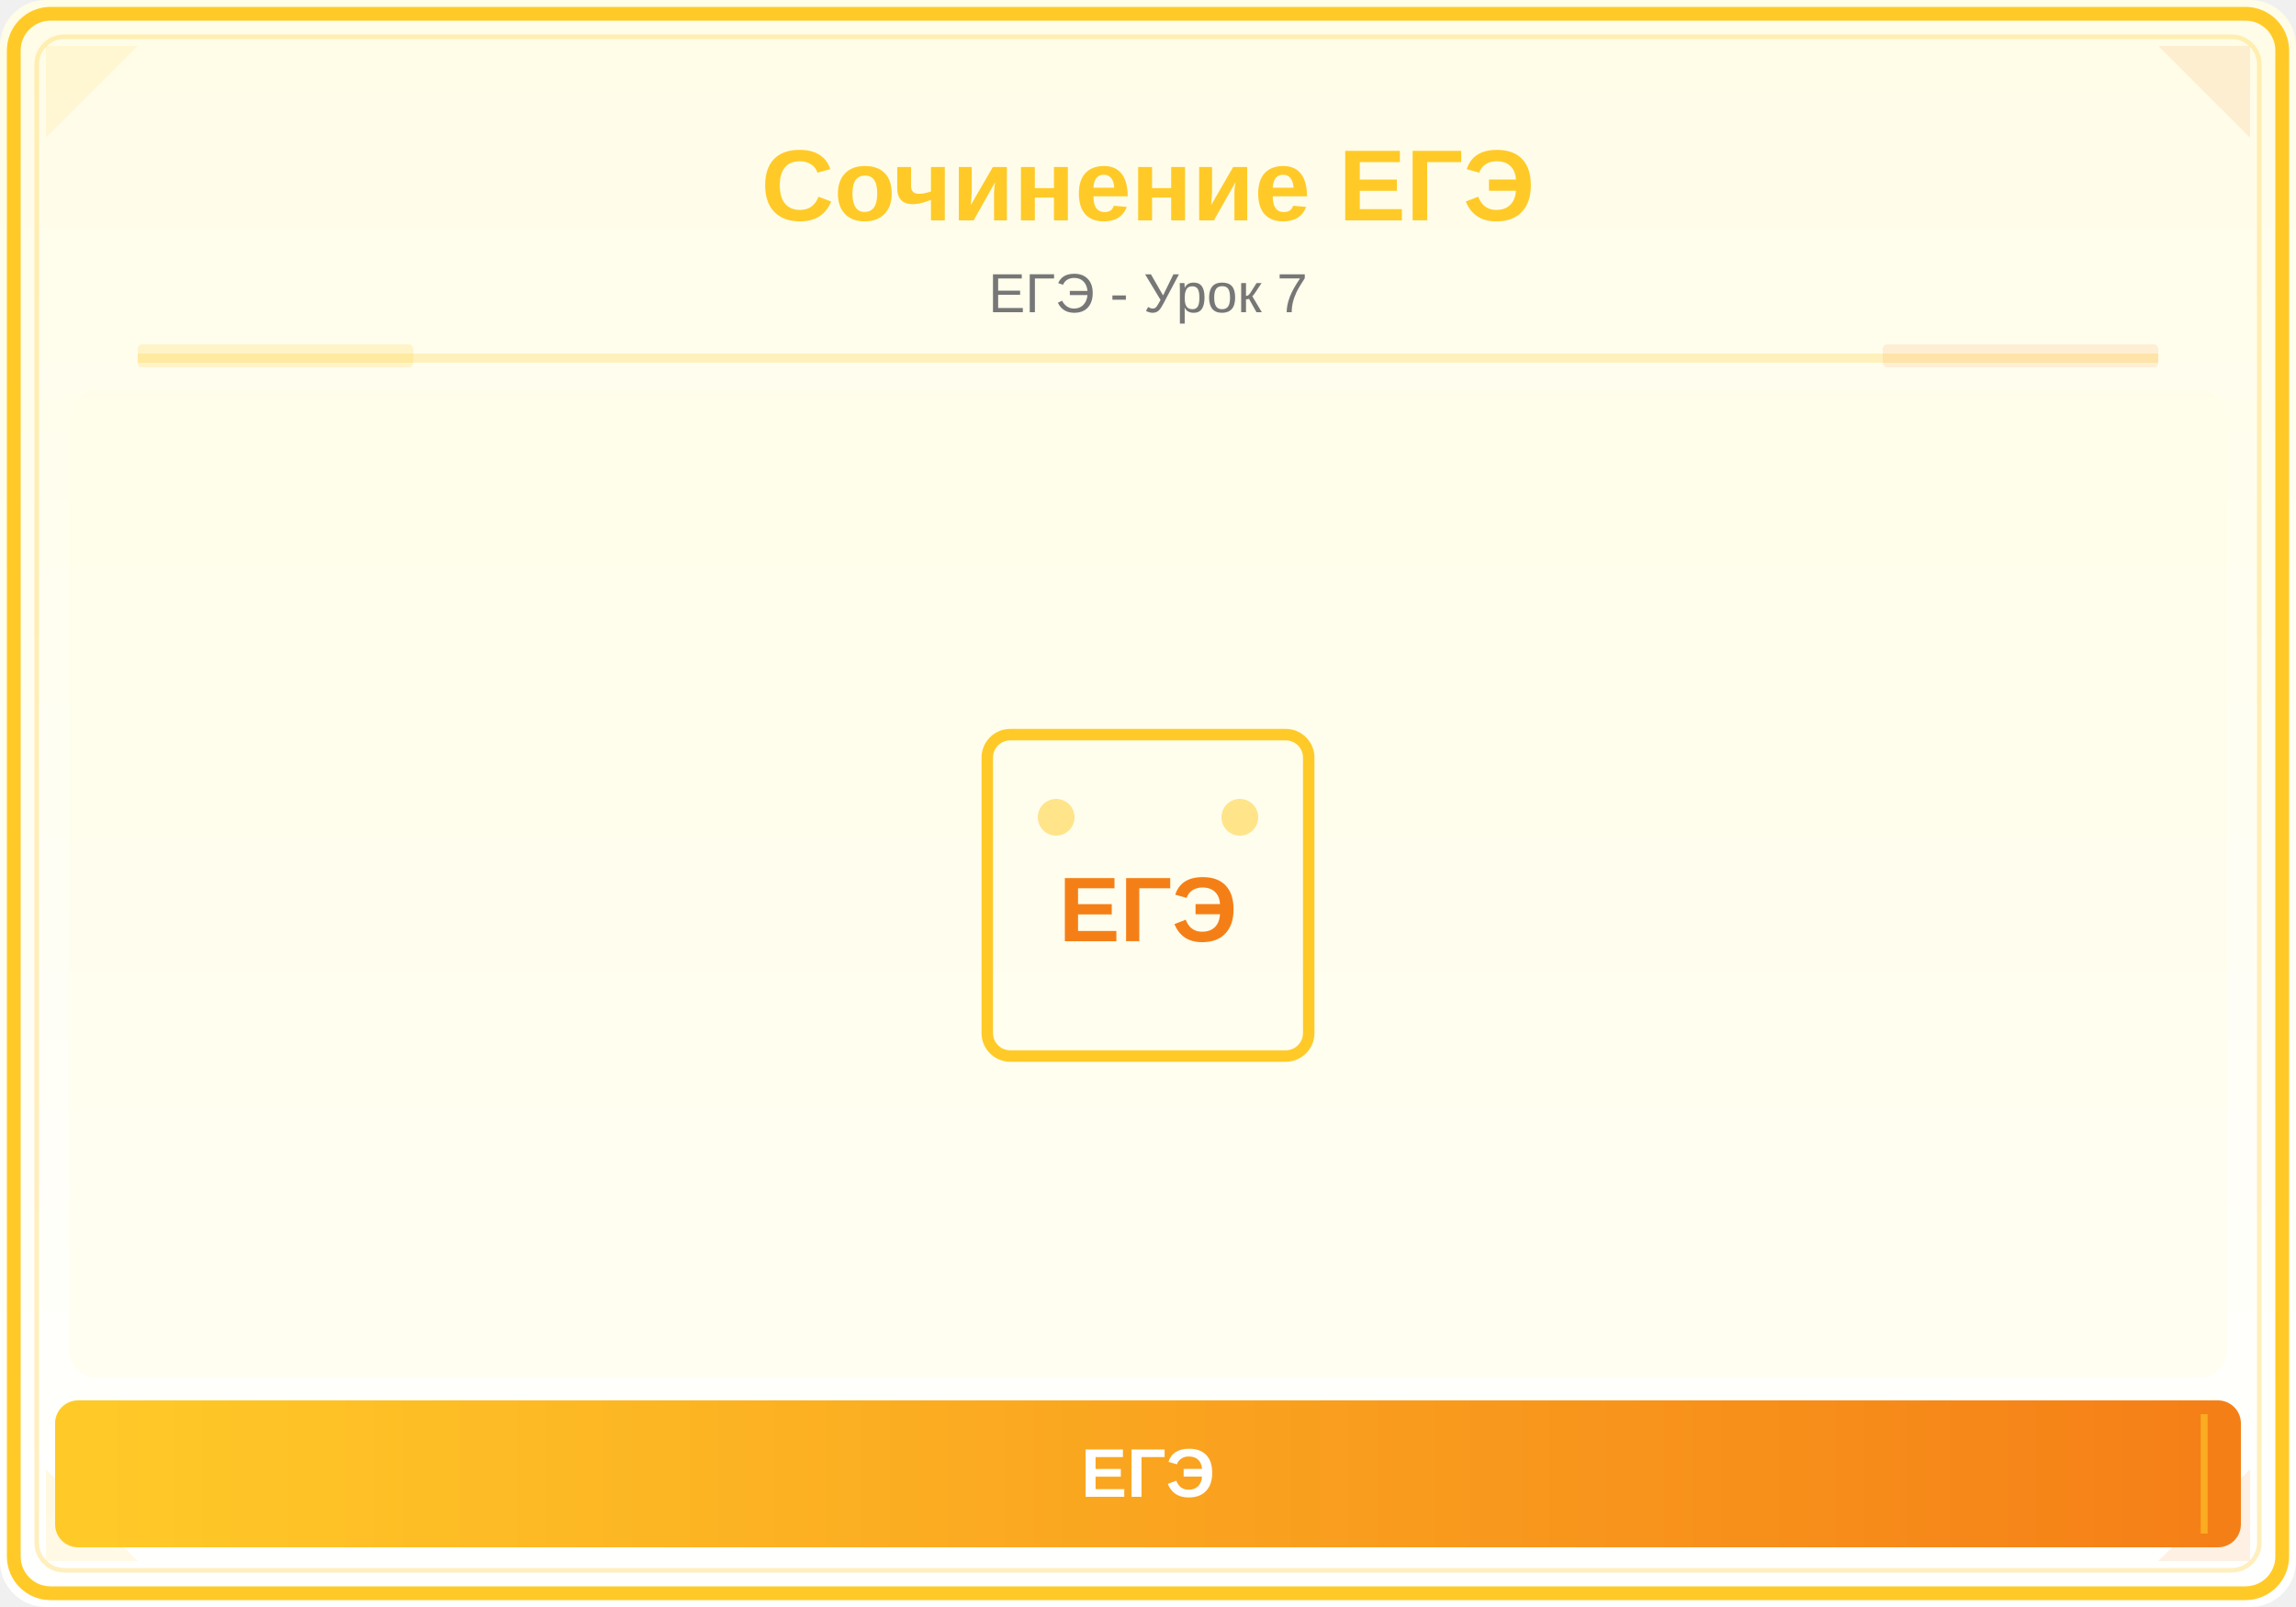
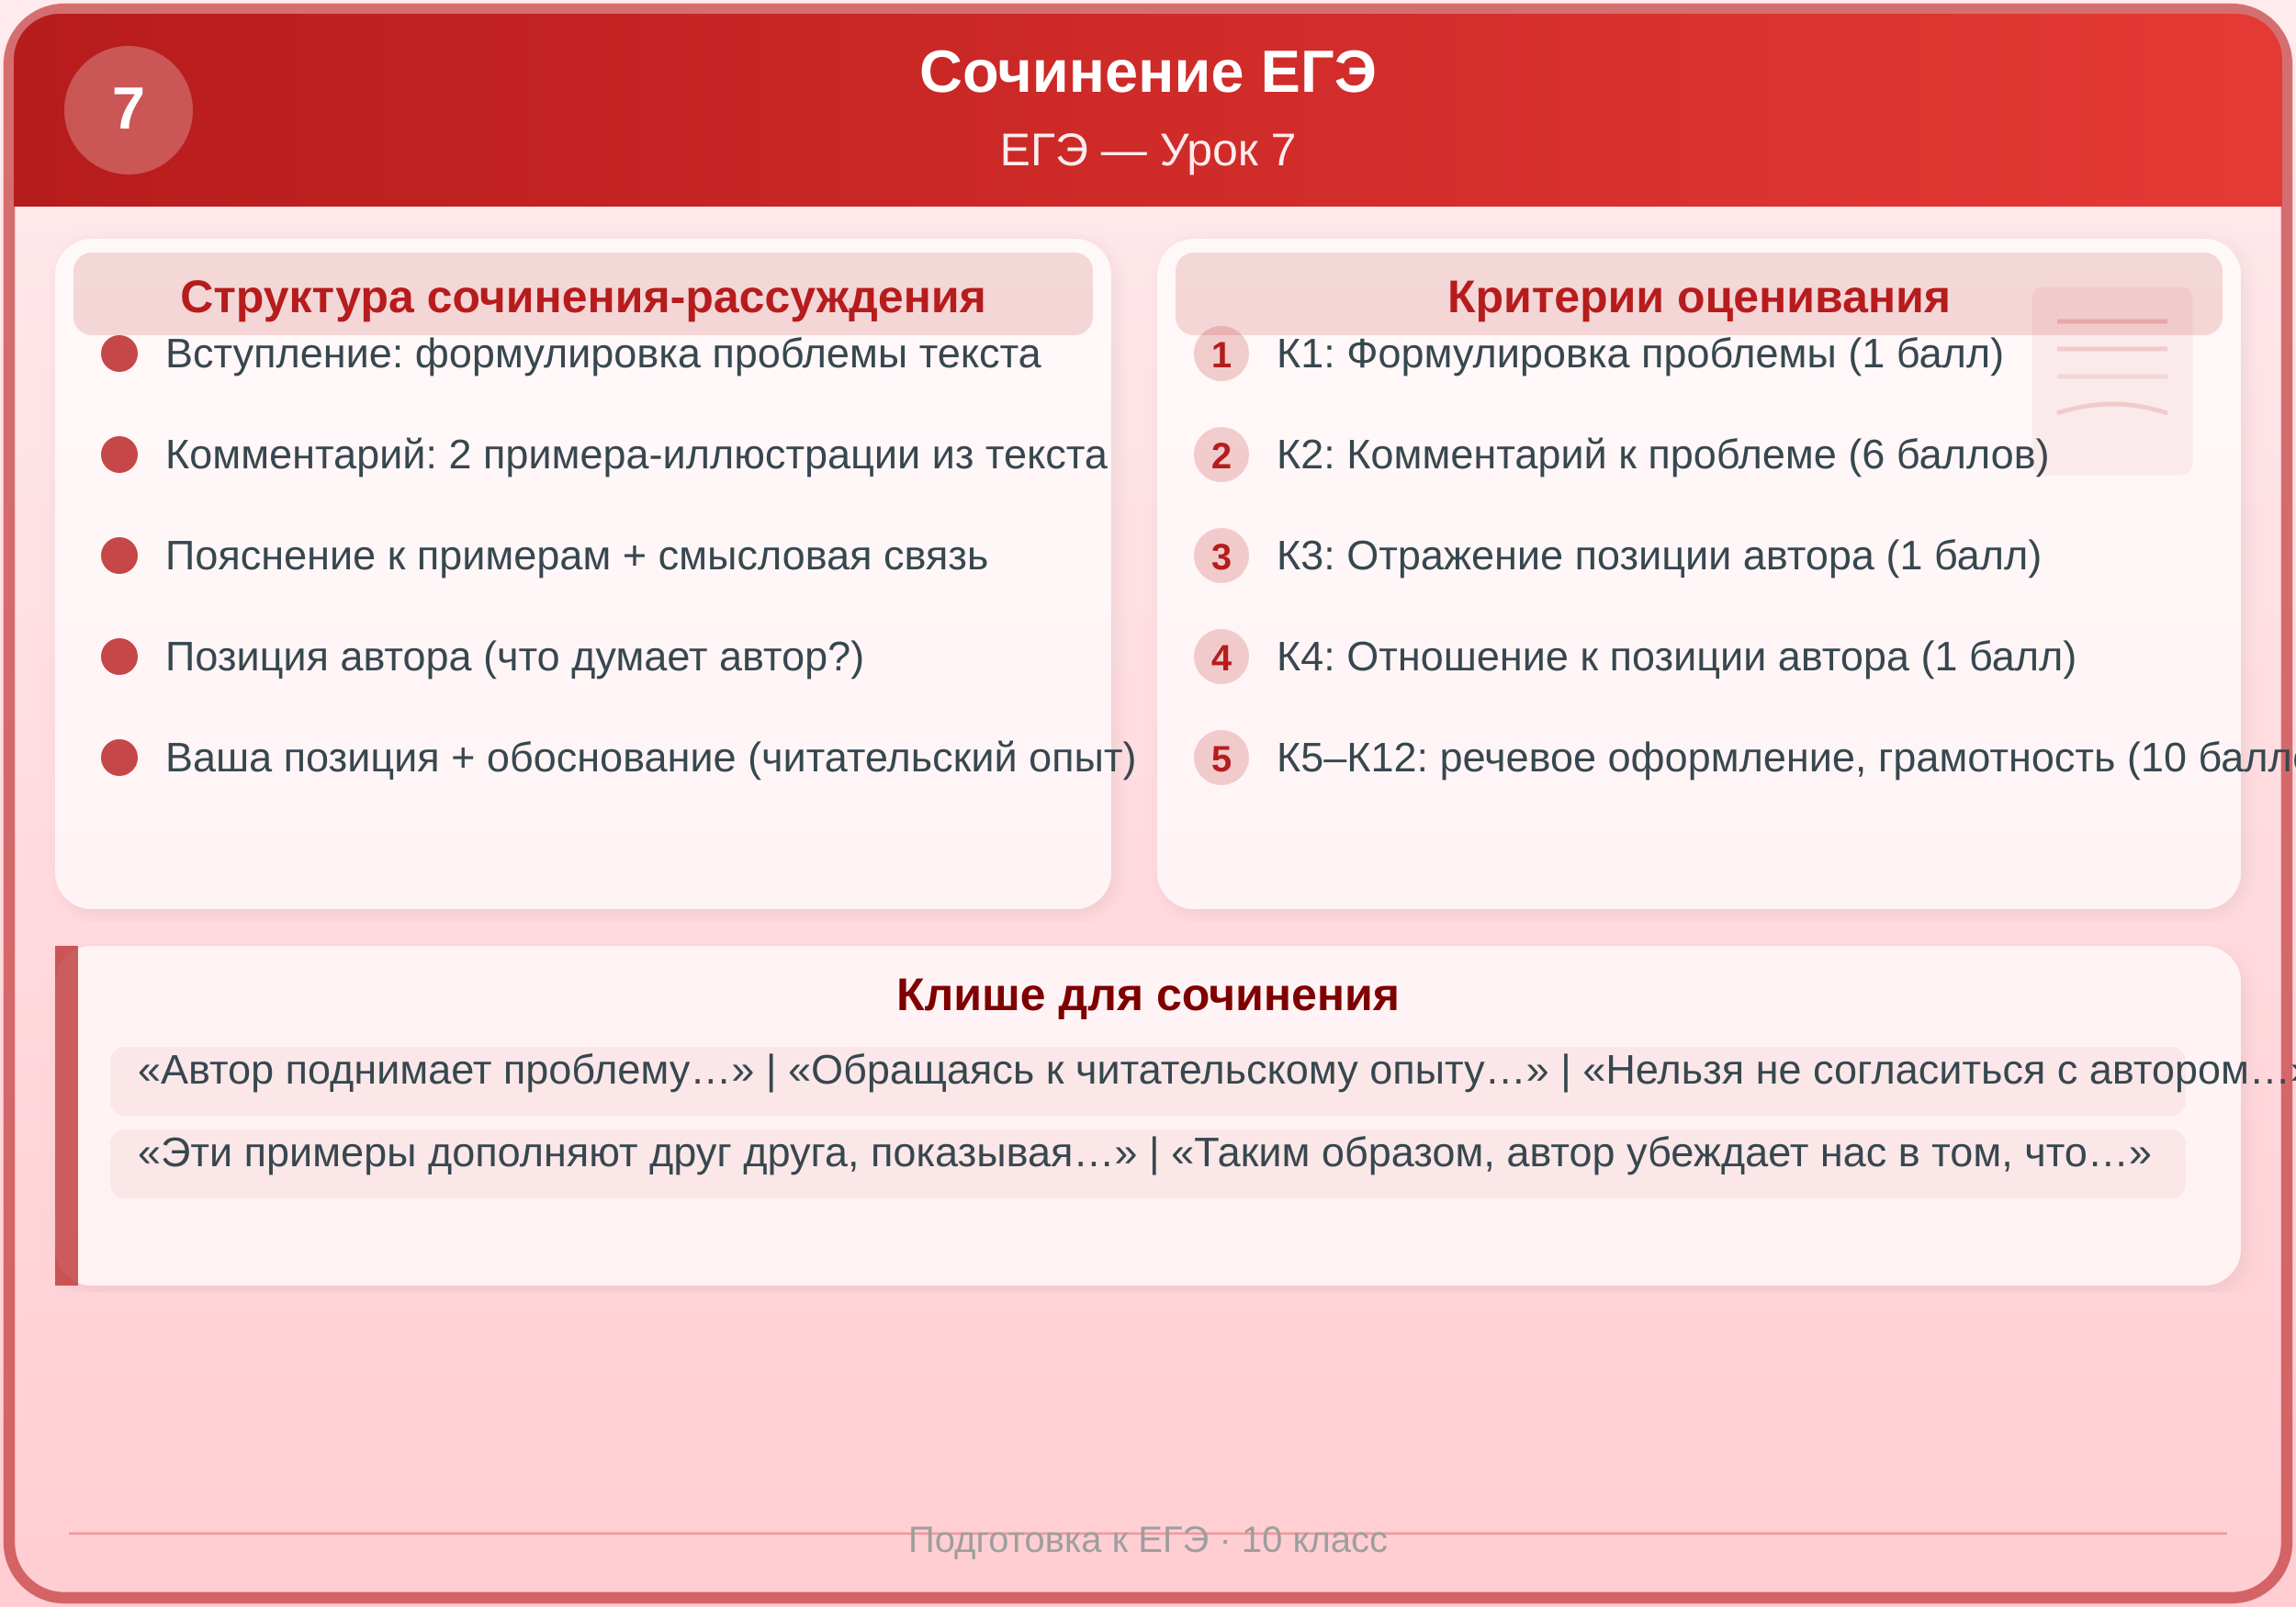
<svg xmlns="http://www.w3.org/2000/svg" viewBox="0 0 500 350">
  <defs>
-     <linearGradient id="bg" x1="0" y1="0" x2="0" y2="1">
-       <stop offset="0%" stop-color="#FFFDE7" />
-       <stop offset="100%" stop-color="#FFFFFF" />
+     <linearGradient id="hdrege7" x1="0%" y1="0%" x2="100%" y2="0%">
+       <stop offset="0%" style="stop-color:#B71C1C;stop-opacity:1" />
+       <stop offset="100%" style="stop-color:#E53935;stop-opacity:1" />
    </linearGradient>
-     <linearGradient id="panel" x1="0" y1="0" x2="1" y2="0">
-       <stop offset="0%" stop-color="#FFCA28" />
-       <stop offset="100%" stop-color="#F57F17" />
+     <linearGradient id="bgege7" x1="0%" y1="0%" x2="0%" y2="100%">
+       <stop offset="0%" style="stop-color:#FFEBEE;stop-opacity:1" />
+       <stop offset="100%" style="stop-color:#FFCDD2;stop-opacity:1" />
    </linearGradient>
+     <filter id="shadowege7" x="-2%" y="-2%" width="104%" height="104%">
+       <feDropShadow dx="1" dy="1" stdDeviation="2" flood-color="#000" flood-opacity="0.1" />
+     </filter>
  </defs>
-   <rect width="500" height="350" fill="url(#bg)" rx="10" />
-   <rect x="3" y="3" width="494" height="344" rx="8" fill="none" stroke="#FFCA28" stroke-width="3" />
-   <rect x="8" y="8" width="484" height="334" rx="6" fill="none" stroke="#FFCA28" stroke-width="1" opacity="0.3" />
-   <polygon points="10,10 30,10 10,30" fill="#FFCA28" opacity="0.12" />
-   <polygon points="490,10 470,10 490,30" fill="#F57F17" opacity="0.12" />
-   <polygon points="10,340 30,340 10,320" fill="#FFCA28" opacity="0.12" />
-   <polygon points="490,340 470,340 490,320" fill="#F57F17" opacity="0.12" />
-   <text x="250" y="48" font-family="Arial,sans-serif" font-size="22" font-weight="bold" fill="#FFCA28" text-anchor="middle">Сочинение ЕГЭ</text>
-   <text x="250" y="68" font-family="Arial,sans-serif" font-size="12" fill="#777" text-anchor="middle">ЕГЭ - Урок 7</text>
-   <line x1="30" y1="78" x2="470" y2="78" stroke="#FFCA28" stroke-width="2" opacity="0.25" />
-   <rect x="30" y="75" width="60" height="5" fill="#FFCA28" opacity="0.18" rx="1" />
-   <rect x="410" y="75" width="60" height="5" fill="#F57F17" opacity="0.12" rx="1" />
-   <clipPath id="ill">
-     <rect x="15" y="85" width="470" height="215" rx="6" />
-   </clipPath>
-   <g clip-path="url(#ill)">
-     <rect x="15" y="85" width="470" height="215" fill="#FFFDE7" opacity="0.5" />
-     <rect x="215" y="160" width="70" height="70" rx="5" fill="none" stroke="#FFCA28" stroke-width="2.5" />
-     <text x="250" y="205" font-family="Arial,sans-serif" font-size="20" fill="#F57F17" text-anchor="middle" font-weight="bold">ЕГЭ</text>
-     <circle cx="230" cy="178" r="4" fill="#FFCA28" opacity="0.5" />
-     <circle cx="270" cy="178" r="4" fill="#FFCA28" opacity="0.5" />
+   <rect width="500" height="350" fill="url(#bgege7)" />
+   <rect x="2" y="2" width="496" height="346" rx="12" ry="12" fill="none" stroke="#B71C1C" stroke-width="2.5" opacity="0.6" />
+   <rect x="3" y="3" width="494" height="42" rx="10" ry="10" fill="url(#hdrege7)" />
+   <rect x="3" y="35" width="494" height="10" fill="url(#hdrege7)" />
+   <text x="250" y="20" font-family="Arial, sans-serif" font-size="13" font-weight="bold" fill="#FFFFFF" text-anchor="middle">Сочинение ЕГЭ</text>
+   <text x="250" y="36" font-family="Arial, sans-serif" font-size="10" fill="#FFEBEE" text-anchor="middle">ЕГЭ — Урок 7</text>
+   <circle cx="28" cy="24" r="14" fill="#FFFFFF" opacity="0.25" />
+   <text x="28" y="28" font-family="Arial, sans-serif" font-size="13" font-weight="bold" fill="#FFFFFF" text-anchor="middle">7</text>
+   <rect x="12" y="52" width="230" height="146" rx="8" ry="8" fill="#FFFFFF" opacity="0.7" filter="url(#shadowege7)" />
+   <rect x="16" y="55" width="222" height="18" rx="4" ry="4" fill="#B71C1C" opacity="0.15" />
+   <text x="127" y="68" font-family="Arial, sans-serif" font-size="10" font-weight="bold" fill="#B71C1C" text-anchor="middle">Структура сочинения-рассуждения</text>
+   <circle cx="26" cy="77" r="4" fill="#B71C1C" opacity="0.8" />
+   <text x="36" y="80" font-family="Arial, sans-serif" font-size="9" fill="#37474F">Вступление: формулировка проблемы текста</text>
+   <circle cx="26" cy="99" r="4" fill="#B71C1C" opacity="0.8" />
+   <text x="36" y="102" font-family="Arial, sans-serif" font-size="9" fill="#37474F">Комментарий: 2 примера-иллюстрации из текста</text>
+   <circle cx="26" cy="121" r="4" fill="#B71C1C" opacity="0.8" />
+   <text x="36" y="124" font-family="Arial, sans-serif" font-size="9" fill="#37474F">Пояснение к примерам + смысловая связь</text>
+   <circle cx="26" cy="143" r="4" fill="#B71C1C" opacity="0.8" />
+   <text x="36" y="146" font-family="Arial, sans-serif" font-size="9" fill="#37474F">Позиция автора (что думает автор?)</text>
+   <circle cx="26" cy="165" r="4" fill="#B71C1C" opacity="0.8" />
+   <text x="36" y="168" font-family="Arial, sans-serif" font-size="9" fill="#37474F">Ваша позиция + обоснование (читательский опыт)</text>
+   <rect x="252" y="52" width="236" height="146" rx="8" ry="8" fill="#FFFFFF" opacity="0.7" filter="url(#shadowege7)" />
+   <rect x="256" y="55" width="228" height="18" rx="4" ry="4" fill="#B71C1C" opacity="0.15" />
+   <text x="370" y="68" font-family="Arial, sans-serif" font-size="10" font-weight="bold" fill="#B71C1C" text-anchor="middle">Критерии оценивания</text>
+   <circle cx="266" cy="77" r="6" fill="#B71C1C" opacity="0.2" />
+   <text x="266" y="80" font-family="Arial, sans-serif" font-size="8" font-weight="bold" fill="#B71C1C" text-anchor="middle">1</text>
+   <text x="278" y="80" font-family="Arial, sans-serif" font-size="9" fill="#37474F">К1: Формулировка проблемы (1 балл)</text>
+   <circle cx="266" cy="99" r="6" fill="#B71C1C" opacity="0.2" />
+   <text x="266" y="102" font-family="Arial, sans-serif" font-size="8" font-weight="bold" fill="#B71C1C" text-anchor="middle">2</text>
+   <text x="278" y="102" font-family="Arial, sans-serif" font-size="9" fill="#37474F">К2: Комментарий к проблеме (6 баллов)</text>
+   <circle cx="266" cy="121" r="6" fill="#B71C1C" opacity="0.2" />
+   <text x="266" y="124" font-family="Arial, sans-serif" font-size="8" font-weight="bold" fill="#B71C1C" text-anchor="middle">3</text>
+   <text x="278" y="124" font-family="Arial, sans-serif" font-size="9" fill="#37474F">К3: Отражение позиции автора (1 балл)</text>
+   <circle cx="266" cy="143" r="6" fill="#B71C1C" opacity="0.2" />
+   <text x="266" y="146" font-family="Arial, sans-serif" font-size="8" font-weight="bold" fill="#B71C1C" text-anchor="middle">4</text>
+   <text x="278" y="146" font-family="Arial, sans-serif" font-size="9" fill="#37474F">К4: Отношение к позиции автора (1 балл)</text>
+   <circle cx="266" cy="165" r="6" fill="#B71C1C" opacity="0.2" />
+   <text x="266" y="168" font-family="Arial, sans-serif" font-size="8" font-weight="bold" fill="#B71C1C" text-anchor="middle">5</text>
+   <text x="278" y="168" font-family="Arial, sans-serif" font-size="9" fill="#37474F">К5–К12: речевое оформление, грамотность (10 баллов)</text>
+   <rect x="12" y="206" width="476" height="74" rx="8" ry="8" fill="#FFFFFF" opacity="0.7" filter="url(#shadowege7)" />
+   <rect x="12" y="206" width="5" height="74" rx="2" ry="0" fill="#B71C1C" opacity="0.7" />
+   <text x="250" y="220" font-family="Arial, sans-serif" font-size="10" font-weight="bold" fill="#7F0000" text-anchor="middle">Клише для сочинения</text>
+   <rect x="24" y="228" width="452" height="15" rx="3" ry="3" fill="#B71C1C" opacity="0.06" />
+   <text x="30" y="236" font-family="Arial, sans-serif" font-size="9" fill="#37474F">«Автор поднимает проблему…» | «Обращаясь к читательскому опыту…» | «Нельзя не согласиться с автором…»</text>
+   <rect x="24" y="246" width="452" height="15" rx="3" ry="3" fill="#B71C1C" opacity="0.06" />
+   <text x="30" y="254" font-family="Arial, sans-serif" font-size="9" fill="#37474F">«Эти примеры дополняют друг друга, показывая…» | «Таким образом, автор убеждает нас в том, что…»</text>
+   <g transform="translate(440,58)">
+     <rect x="3" y="5" width="34" height="40" rx="2" fill="#B71C1C" opacity="0.06" stroke="#B71C1C" stroke-width="1" />
+     <line x1="8" y1="12" x2="32" y2="12" stroke="#B71C1C" stroke-width="1" opacity="0.2" />
+     <line x1="8" y1="18" x2="32" y2="18" stroke="#B71C1C" stroke-width="1" opacity="0.15" />
+     <line x1="8" y1="24" x2="32" y2="24" stroke="#B71C1C" stroke-width="1" opacity="0.1" />
+     <path d="M8,32 Q20,28 32,32" fill="none" stroke="#B71C1C" stroke-width="1" opacity="0.15" />
  </g>
-   <rect x="12" y="305" width="476" height="32" rx="5" fill="url(#panel)" />
-   <line x1="20" y1="308" x2="20" y2="334" stroke="#FFCA28" stroke-width="1.5" opacity="0.6" />
-   <line x1="480" y1="308" x2="480" y2="334" stroke="#FFCA28" stroke-width="1.5" opacity="0.6" />
-   <text x="250" y="326" font-family="Arial,sans-serif" font-size="15" text-anchor="middle" fill="white" font-weight="bold">ЕГЭ</text>
+   <line x1="15" y1="334" x2="485" y2="334" stroke="#B71C1C" stroke-width="0.5" opacity="0.3" />
+   <text x="250" y="338" font-family="Arial, sans-serif" font-size="8" fill="#9E9E9E" text-anchor="middle">Подготовка к ЕГЭ · 10 класс</text>
</svg>
